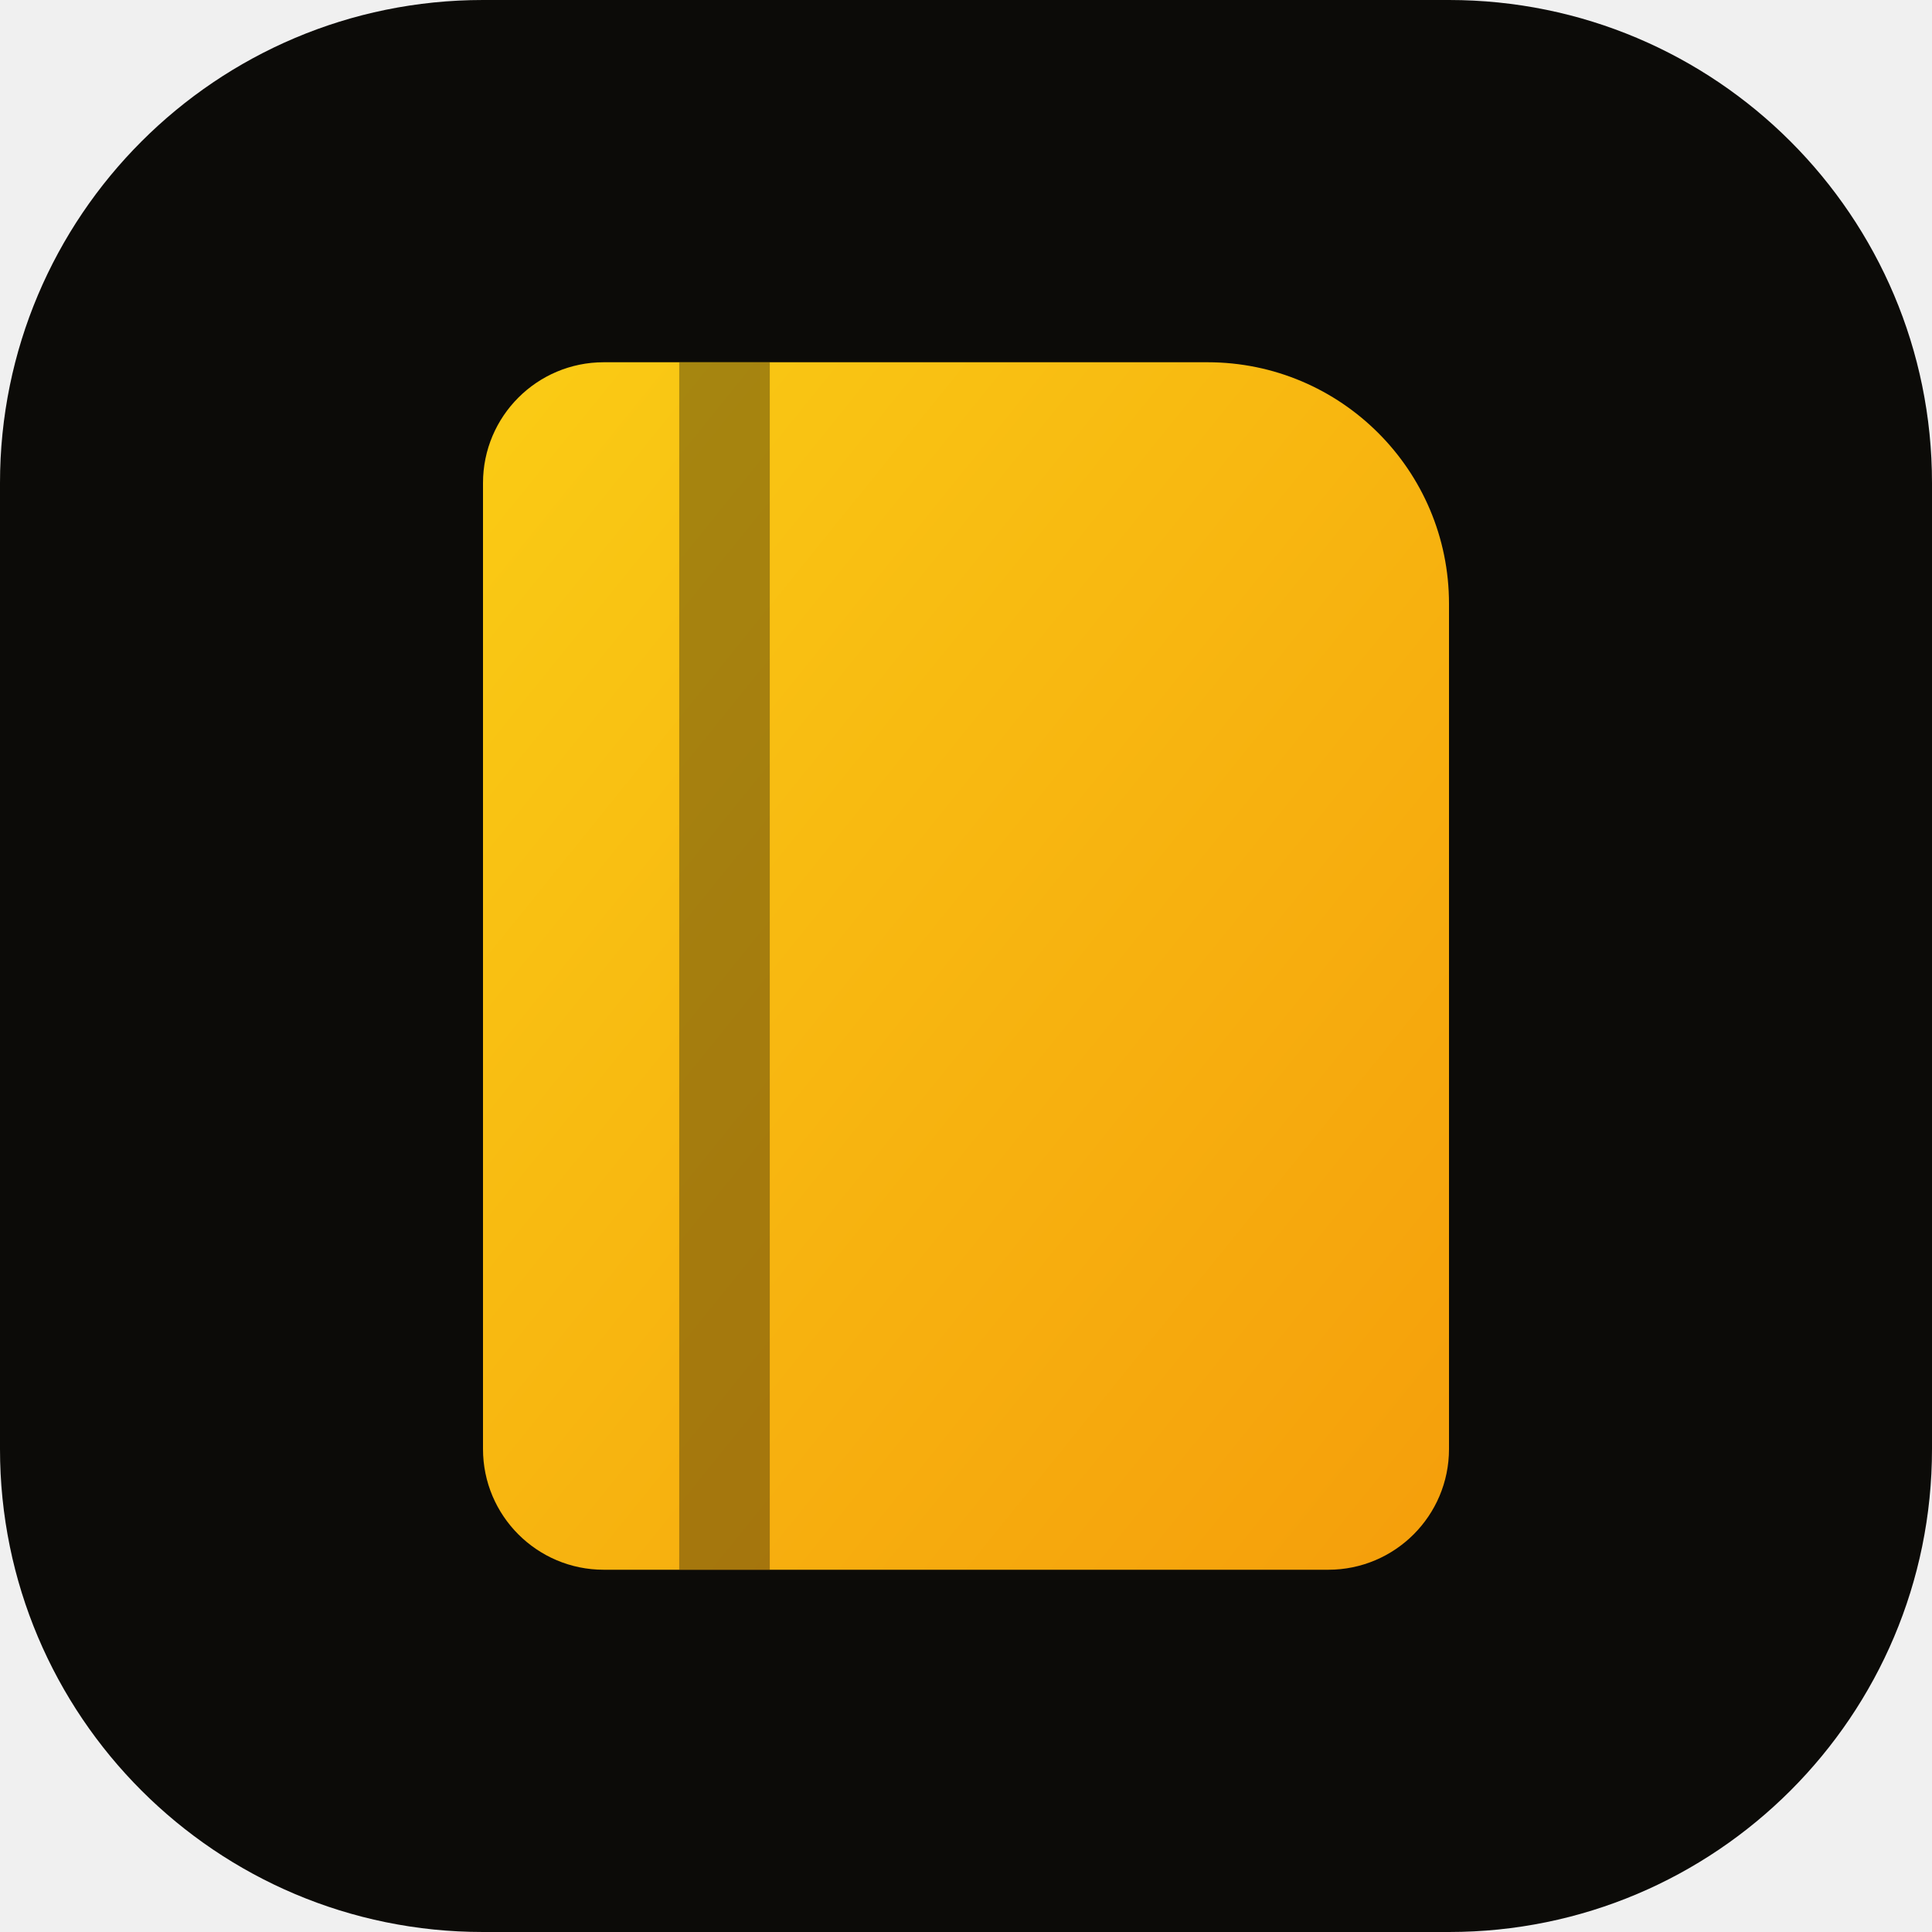
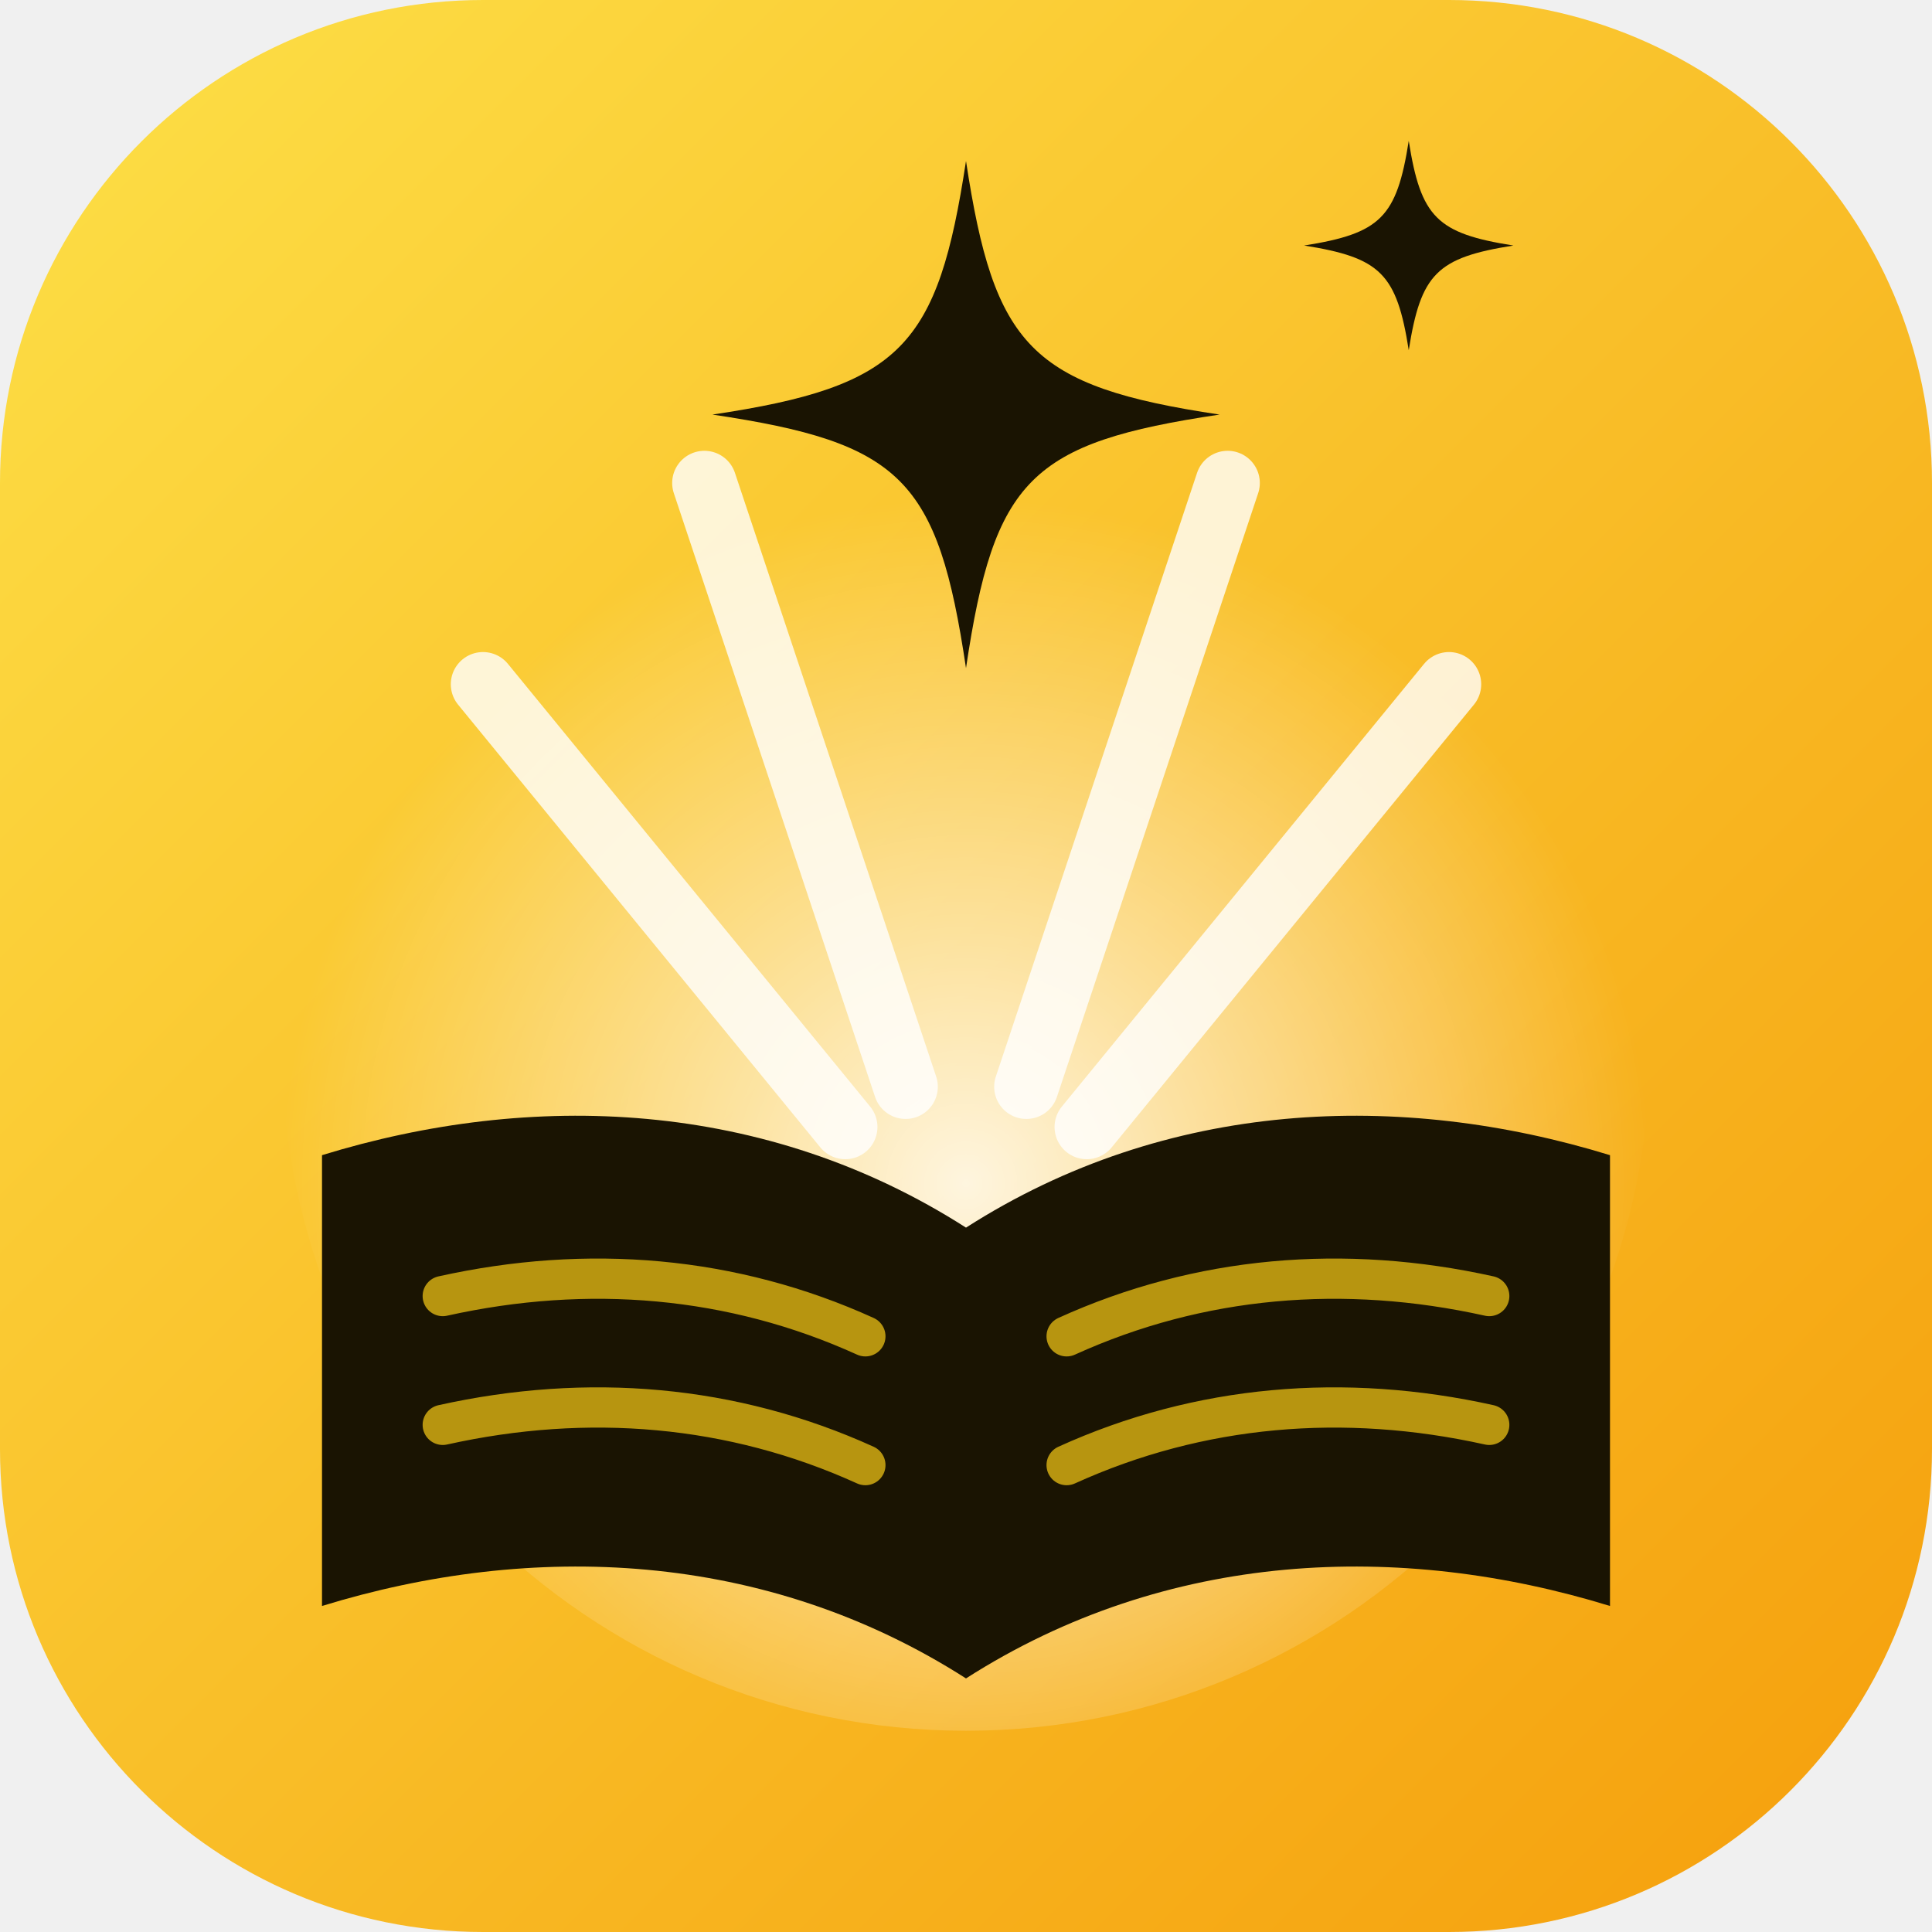
- <svg xmlns="http://www.w3.org/2000/svg" viewBox="0 0 32 32">
+ <svg xmlns="http://www.w3.org/2000/svg" viewBox="0 0 48 48">
  <defs>
-     <linearGradient id="g" x1="0" x2="1" y1="0" y2="1">
-       <stop offset="0" stop-color="#facc15" />
+     <linearGradient id="bg" x1="0" y1="0" x2="1" y2="1">
+       <stop offset="0" stop-color="#fde047" />
      <stop offset="1" stop-color="#f59e0b" />
    </linearGradient>
+     <radialGradient id="glow" cx="0.5" cy="0.6" r="0.5">
+       <stop offset="0" stop-color="#fff" stop-opacity="0.85" />
+       <stop offset="1" stop-color="#fff" stop-opacity="0" />
+     </radialGradient>
  </defs>
-   <rect width="32" height="32" rx="8" fill="#0c0b08" />
-   <path d="M10 6h10a4 4 0 0 1 4 4v14a2 2 0 0 1-2 2H10a2 2 0 0 1-2-2V8a2 2 0 0 1 2-2z" fill="url(#g)" />
-   <path d="M12 6v20" stroke="#0c0b08" stroke-width="1.5" opacity=".35" />
+   <rect width="48" height="48" rx="12" fill="url(#bg)" />
+   <circle cx="24" cy="26" r="17" fill="url(#glow)" />
+   <g stroke="#fff" stroke-width="1.6" stroke-linecap="round" opacity="0.8">
+     <path d="M21 28L12 17M22.5 27L17.5 12M25.5 27L30.5 12M27 28L36 17" />
+   </g>
+   <path d="M24 4c.7 4.6 1.6 5.6 6.3 6.3-4.7.7-5.6 1.6-6.3 6.3-.7-4.7-1.6-5.6-6.3-6.3C22.4 9.6 23.3 8.6 24 4z" fill="#1a1402" />
+   <path d="M35 3.5c.3 1.9.7 2.3 2.6 2.6-1.9.3-2.3.7-2.6 2.6-.3-1.9-.7-2.3-2.6-2.6 1.9-.3 2.3-.7 2.6-2.6z" fill="#1a1402" />
+   <path d="M24 30.5c-5-3.2-10.8-3.4-16-1.8v11.2c5.2-1.6 11-1.4 16 1.8z" fill="#1a1402" />
+   <path d="M24 30.5c5-3.2 10.8-3.4 16-1.8v11.2c-5.2-1.6-11-1.4-16 1.8z" fill="#1a1402" />
+   <path d="M11 32.2c3.6-.8 7.2-.5 10.5 1M11 35.4c3.6-.8 7.2-.5 10.5 1M37 32.2c-3.6-.8-7.2-.5-10.5 1M37 35.4c-3.6-.8-7.2-.5-10.5 1" stroke="#facc15" stroke-width="1" stroke-linecap="round" fill="none" opacity="0.7" />
</svg>
